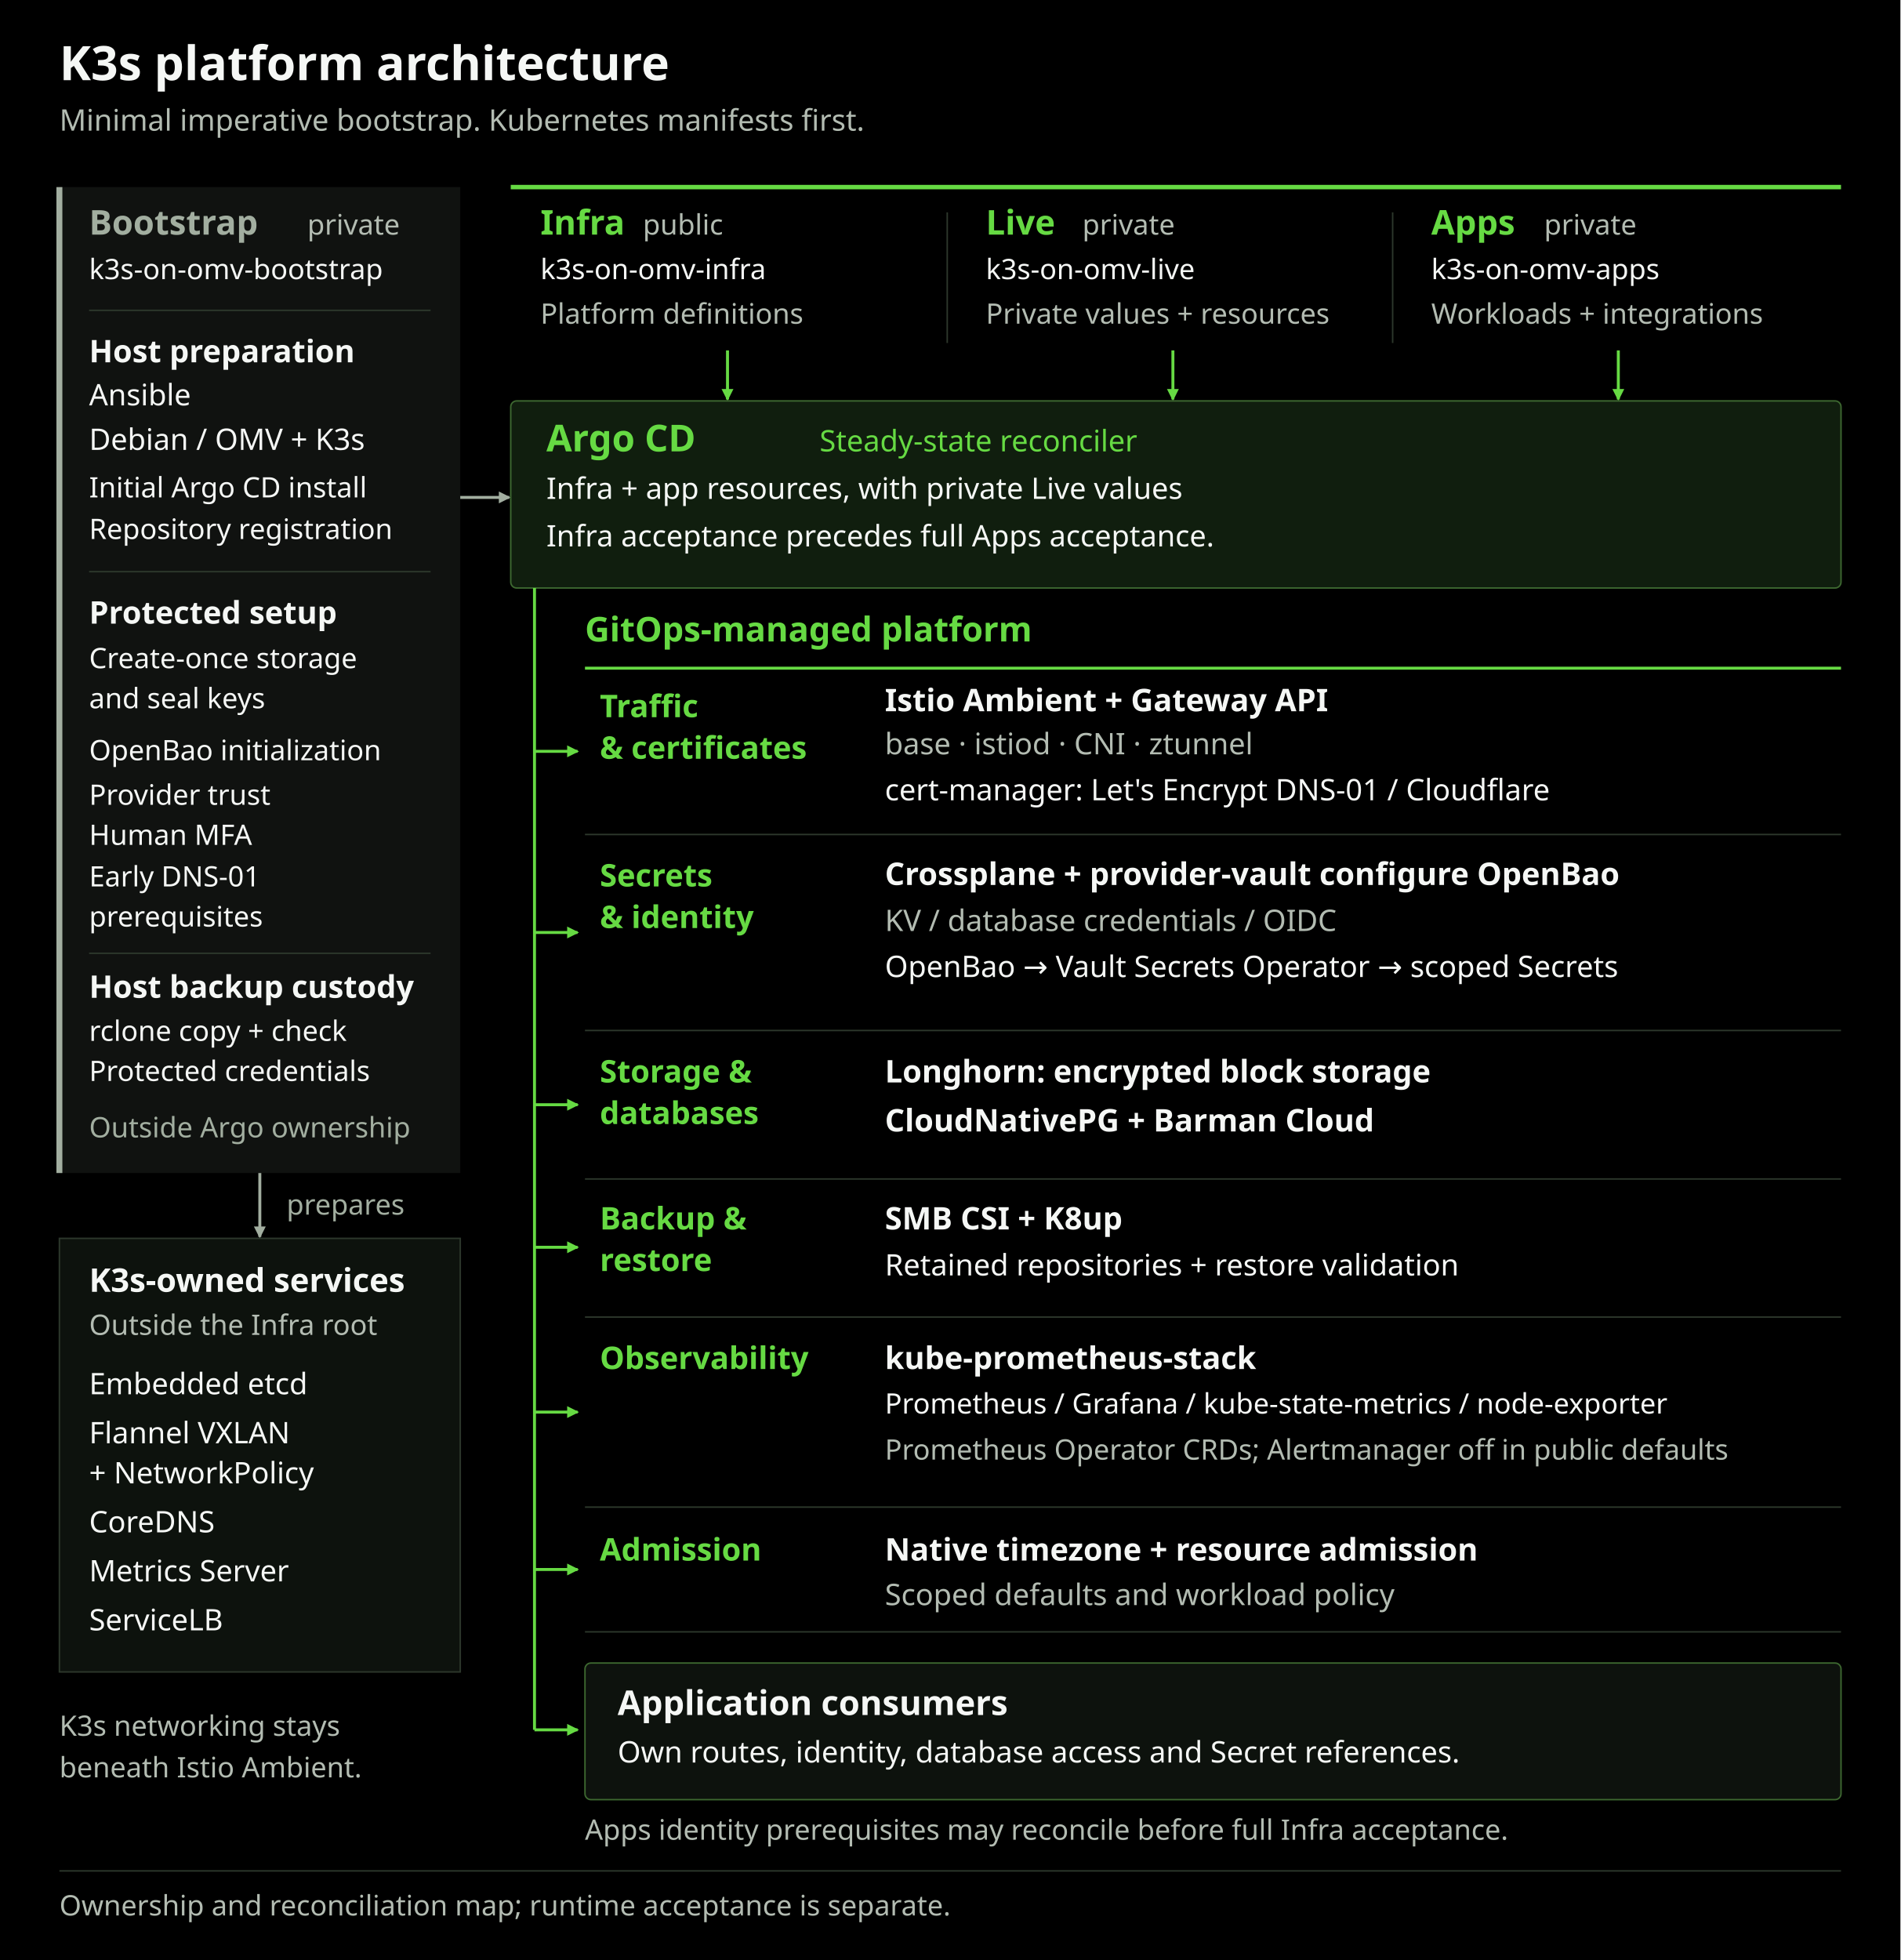
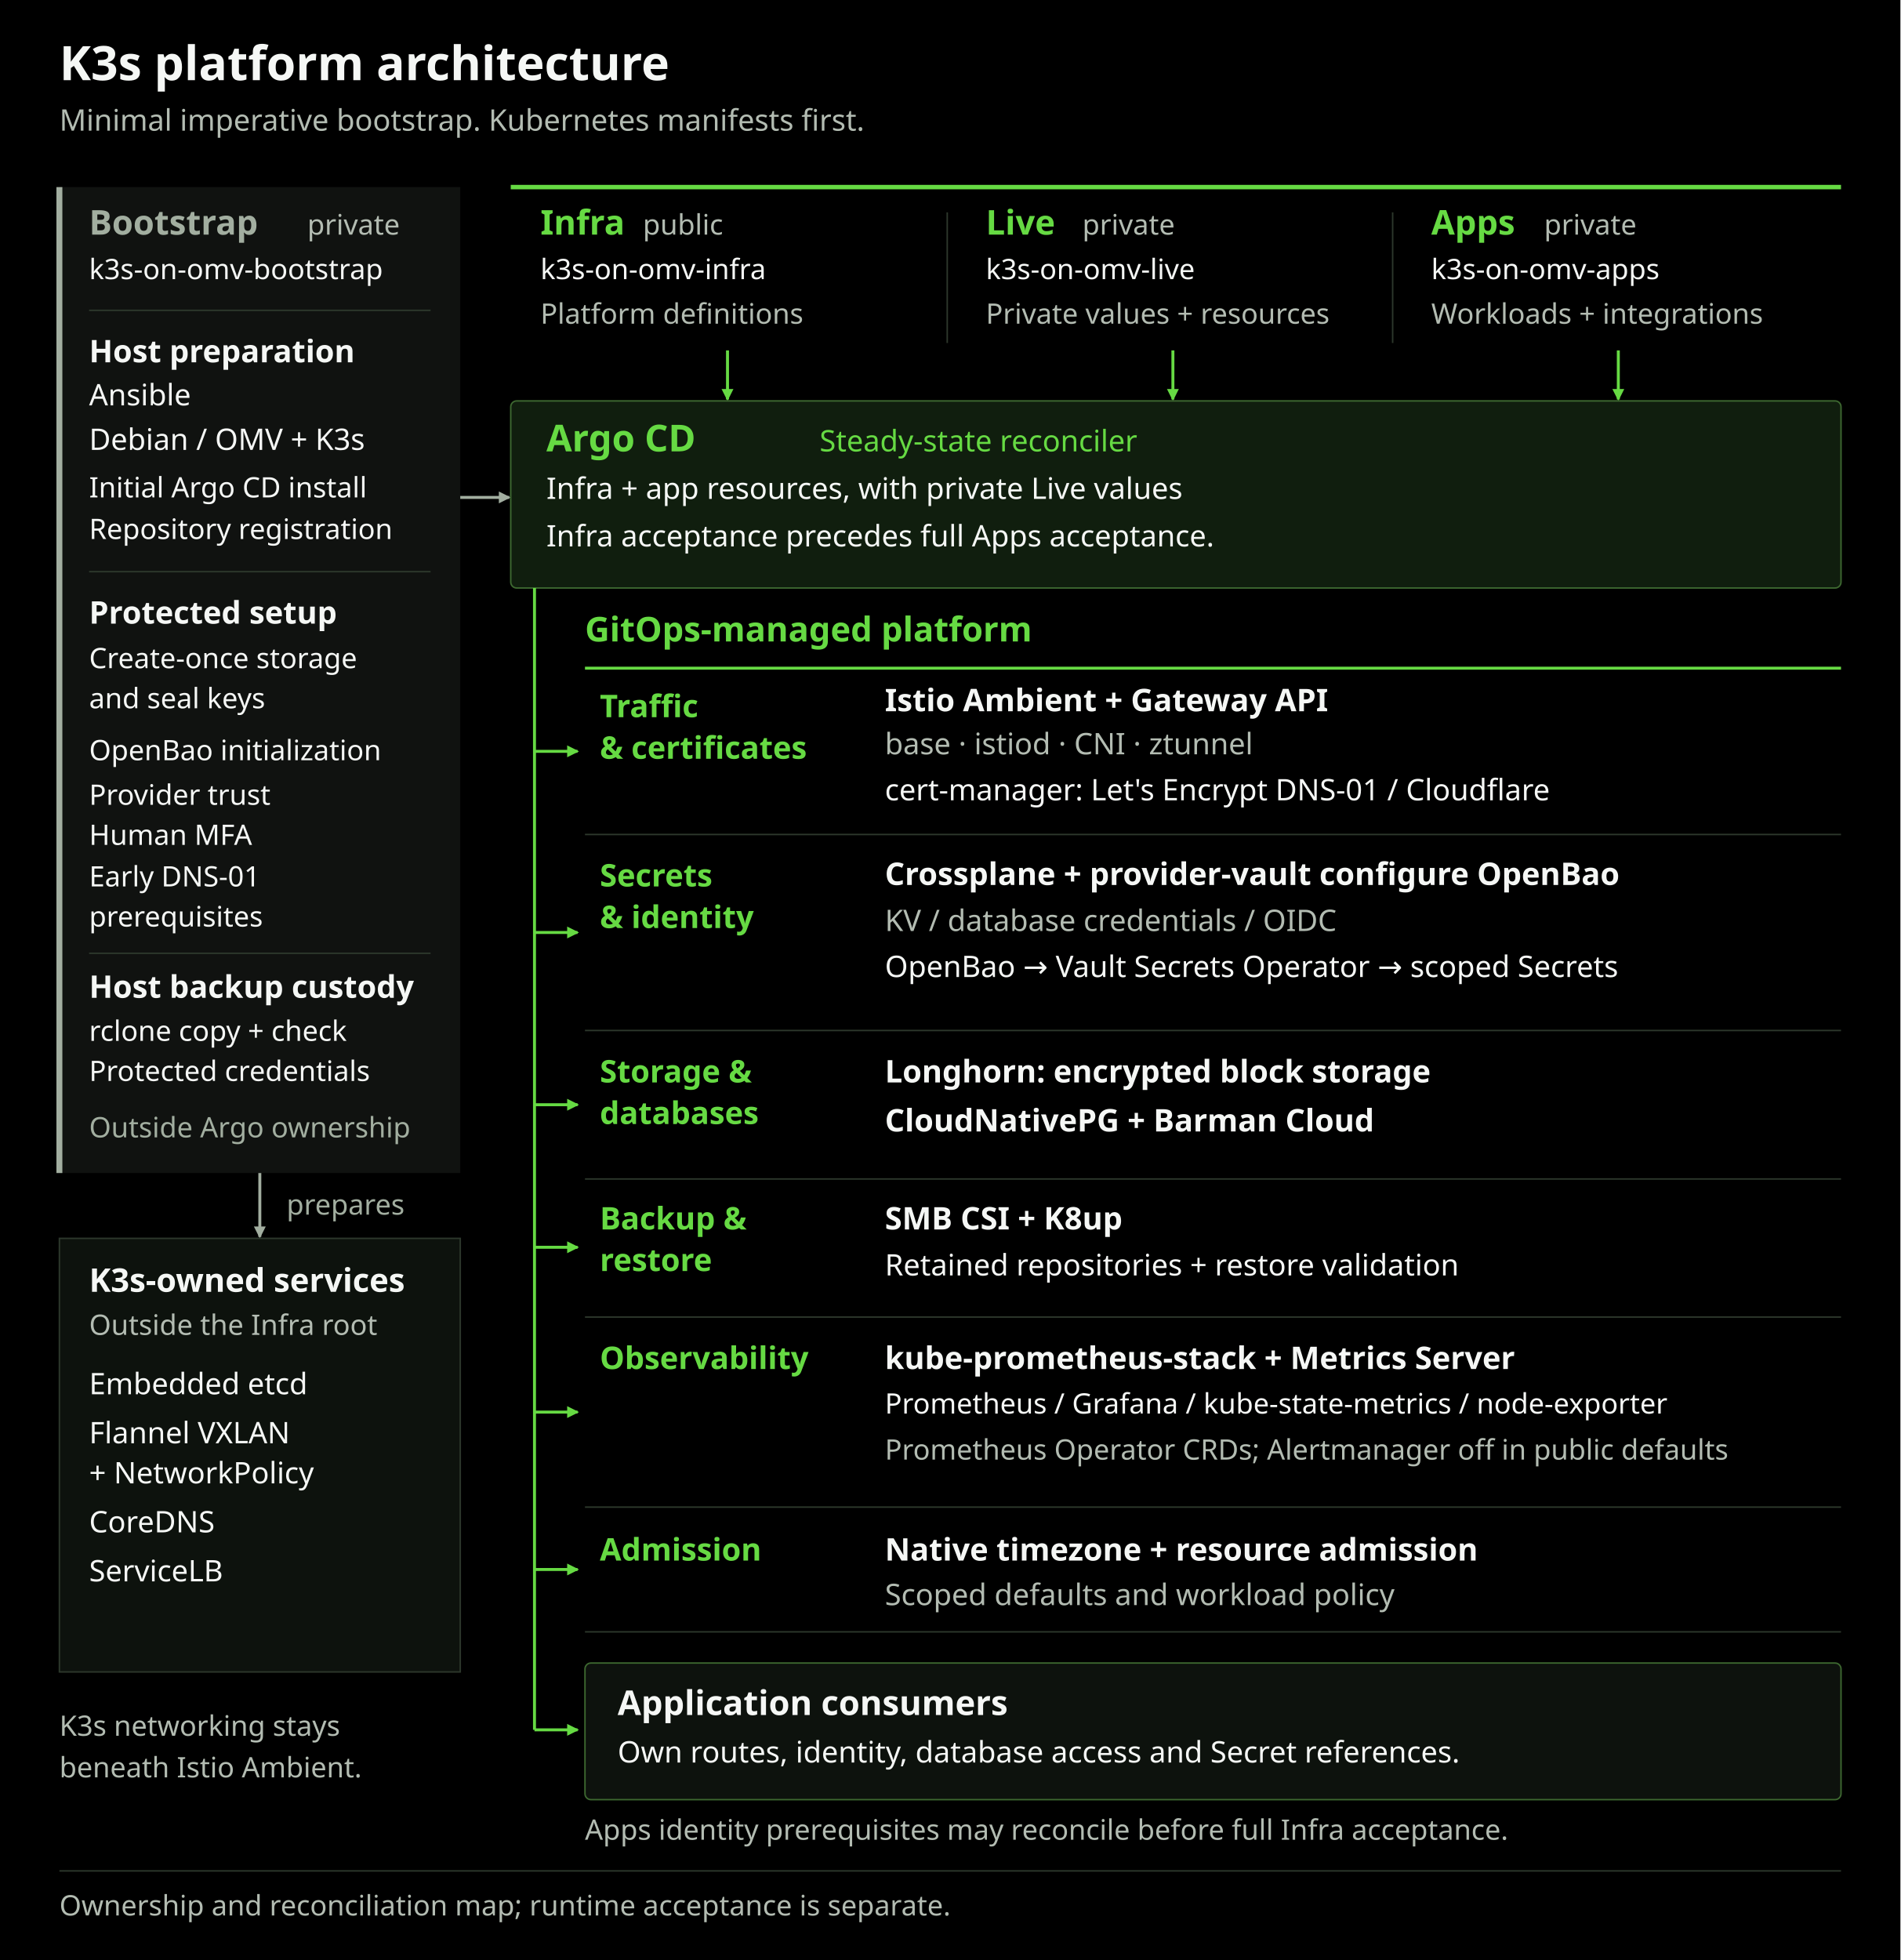
<svg xmlns="http://www.w3.org/2000/svg" width="1280" height="1320" viewBox="0 0 1280 1320" role="img" aria-labelledby="title description">
  <defs>
    <style>
      text { font-family: "Avenir Next", "Segoe UI", sans-serif; fill: #f5f7f5; }
      .title { font-size: 32px; font-weight: 650; }
      .heading { font-size: 23px; font-weight: 650; }
      .primary { font-size: 21px; font-weight: 600; }
      .body { font-size: 20px; }
      .small { font-size: 19px; }
      .repo { font-size: 19px; }
      .muted { fill: #b3bcb2; }
      .blue { fill: #66da43; }
      .teal { fill: #66da43; }
      .amber { fill: #a2aea0; }
      .rule { stroke: #2d382c; stroke-width: 1; }
      .reconcile { fill: none; stroke: #66da43; stroke-width: 2; }
      .bootstrap { fill: none; stroke: #a2aea0; stroke-width: 2; }
    </style>
    <marker id="blue-arrow" viewBox="0 0 8 8" refX="7" refY="4" markerWidth="8" markerHeight="8" orient="auto" markerUnits="userSpaceOnUse">
      <path d="M 0 0 L 8 4 L 0 8 Z" fill="#66da43" />
    </marker>
    <marker id="amber-arrow" viewBox="0 0 8 8" refX="7" refY="4" markerWidth="8" markerHeight="8" orient="auto" markerUnits="userSpaceOnUse">
      <path d="M 0 0 L 8 4 L 0 8 Z" fill="#a2aea0" />
    </marker>
  </defs>
  <rect width="1280" height="1320" fill="#000000" />
  <text class="title" x="40" y="54">K3s platform architecture</text>
  <text class="body muted" x="40" y="88">Minimal imperative bootstrap. Kubernetes manifests first.</text>
  <g aria-label="Private Bootstrap repository and protected responsibilities">
    <rect x="40" y="126" width="270" height="664" fill="#101210" />
    <path d="M 40 126 V 790" stroke="#a2aea0" stroke-width="4" />
    <text class="heading amber" x="60" y="158">Bootstrap</text>
    <text class="small muted" x="207" y="158">private</text>
    <text class="repo" x="60" y="188">k3s-on-omv-bootstrap</text>
    <path d="M 60 209 H 290" class="rule" />
    <text class="primary" x="60" y="244">Host preparation</text>
    <text class="body" x="60" y="273">Ansible</text>
    <text class="body" x="60" y="303">Debian / OMV + K3s</text>
    <text class="small" x="60" y="335">Initial Argo CD install</text>
    <text class="small" x="60" y="363">Repository registration</text>
    <path d="M 60 385 H 290" class="rule" />
    <text class="primary" x="60" y="420">Protected setup</text>
    <text class="small" x="60" y="450">Create-once storage</text>
    <text class="small" x="60" y="477">and seal keys</text>
    <text class="small" x="60" y="512">OpenBao initialization</text>
    <text class="small" x="60" y="542">Provider trust</text>
    <text class="small" x="60" y="569">Human MFA</text>
    <text class="small" x="60" y="597">Early DNS-01</text>
    <text class="small" x="60" y="624">prerequisites</text>
    <path d="M 60 642 H 290" class="rule" />
    <text class="primary" x="60" y="672">Host backup custody</text>
    <text class="small" x="60" y="701">rclone copy + check</text>
    <text class="small" x="60" y="728">Protected credentials</text>
    <text class="small amber" x="60" y="766">Outside Argo ownership</text>
    <path d="M 310 335 H 343" class="bootstrap" marker-end="url(#amber-arrow)" />
    <path d="M 175 790 V 833" class="bootstrap" marker-end="url(#amber-arrow)" />
    <text class="small amber" x="193" y="818">prepares</text>
  </g>
  <g aria-label="Repositories consumed by Argo CD">
    <path d="M 344 126 H 1240" stroke="#66da43" stroke-width="3" />
    <path d="M 638 143 V 231 M 938 143 V 231" class="rule" />
    <text class="heading teal" x="364" y="158">Infra</text>
    <text class="small muted" x="433" y="158">public</text>
    <text class="repo" x="364" y="188">k3s-on-omv-infra</text>
    <text class="small muted" x="364" y="218">Platform definitions</text>
    <text class="heading teal" x="664" y="158">Live</text>
    <text class="small muted" x="729" y="158">private</text>
    <text class="repo" x="664" y="188">k3s-on-omv-live</text>
    <text class="small muted" x="664" y="218">Private values + resources</text>
    <text class="heading teal" x="964" y="158">Apps</text>
    <text class="small muted" x="1040" y="158">private</text>
    <text class="repo" x="964" y="188">k3s-on-omv-apps</text>
    <text class="small muted" x="964" y="218">Workloads + integrations</text>
    <path d="M 490 236 V 269" class="reconcile" marker-end="url(#blue-arrow)" />
    <path d="M 790 236 V 269" class="reconcile" marker-end="url(#blue-arrow)" />
    <path d="M 1090 236 V 269" class="reconcile" marker-end="url(#blue-arrow)" />
  </g>
  <g aria-label="Argo CD steady-state reconciliation">
    <rect x="344" y="270" width="896" height="126" rx="4" fill="#101e0e" stroke="#3d6830" />
    <text class="blue" x="368" y="304" font-size="25" font-weight="650">Argo CD</text>
    <text class="body blue" x="552" y="304">Steady-state reconciler</text>
    <text class="body" x="368" y="336">Infra + app resources, with private Live values</text>
    <text class="body" x="368" y="368">Infra acceptance precedes full Apps acceptance.</text>
  </g>
  <path d="M 360 396 V 1165" class="reconcile" />
  <path d="M 360 506 H 389" class="reconcile" marker-end="url(#blue-arrow)" />
  <path d="M 360 628 H 389" class="reconcile" marker-end="url(#blue-arrow)" />
  <path d="M 360 744 H 389" class="reconcile" marker-end="url(#blue-arrow)" />
  <path d="M 360 840 H 389" class="reconcile" marker-end="url(#blue-arrow)" />
  <path d="M 360 951 H 389" class="reconcile" marker-end="url(#blue-arrow)" />
  <path d="M 360 1057 H 389" class="reconcile" marker-end="url(#blue-arrow)" />
  <path d="M 360 1165 H 389" class="reconcile" marker-end="url(#blue-arrow)" />
  <text class="heading blue" x="394" y="432">GitOps-managed platform</text>
  <g aria-label="Declarative platform lanes">
    <path d="M 394 450 H 1240" stroke="#66da43" stroke-width="2" />
    <path d="M 394 562 H 1240 M 394 694 H 1240 M 394 794 H 1240 M 394 887 H 1240 M 394 1015 H 1240 M 394 1099 H 1240" class="rule" />
    <g aria-label="Traffic and certificates">
      <text class="primary teal" x="404" y="483">Traffic</text>
      <text class="primary teal" x="404" y="511">&amp; certificates</text>
      <text class="primary" x="596" y="479">Istio Ambient + Gateway API</text>
      <text class="body muted" x="596" y="508">base · istiod · CNI · ztunnel</text>
      <text class="body" x="596" y="539">cert-manager: Let's Encrypt DNS-01 / Cloudflare</text>
    </g>
    <g aria-label="Secrets and identity">
      <text class="primary teal" x="404" y="597">Secrets</text>
      <text class="primary teal" x="404" y="625">&amp; identity</text>
      <text class="primary" x="596" y="596">Crossplane + provider-vault configure OpenBao</text>
      <text class="body muted" x="596" y="627">KV / database credentials / OIDC</text>
      <text class="body" x="596" y="658">OpenBao → Vault Secrets Operator → scoped Secrets</text>
    </g>
    <g aria-label="Storage and databases">
      <text class="primary teal" x="404" y="729">Storage &amp;</text>
      <text class="primary teal" x="404" y="757">databases</text>
      <text class="primary" x="596" y="729">Longhorn: encrypted block storage</text>
      <text class="primary" x="596" y="762">CloudNativePG + Barman Cloud</text>
    </g>
    <g aria-label="Backup and restore controllers">
      <text class="primary teal" x="404" y="828">Backup &amp;</text>
      <text class="primary teal" x="404" y="856">restore</text>
      <text class="primary" x="596" y="828">SMB CSI + K8up</text>
      <text class="body" x="596" y="859">Retained repositories + restore validation</text>
    </g>
-     <g aria-label="Observability with Alertmanager disabled in public defaults">
+     <g aria-label="Observability and resource metrics with Alertmanager disabled in public defaults">
      <text class="primary teal" x="404" y="922">Observability</text>
-       <text class="primary" x="596" y="922">kube-prometheus-stack</text>
+       <text class="primary" x="596" y="922">kube-prometheus-stack + Metrics Server</text>
      <text class="small" x="596" y="952">Prometheus / Grafana / kube-state-metrics / node-exporter</text>
      <text class="small muted" x="596" y="983">Prometheus Operator CRDs; Alertmanager off in public defaults</text>
    </g>
    <g aria-label="Native Kubernetes admission">
      <text class="primary teal" x="404" y="1051">Admission</text>
      <text class="primary" x="596" y="1051">Native timezone + resource admission</text>
      <text class="body muted" x="596" y="1081">Scoped defaults and workload policy</text>
    </g>
  </g>
  <g aria-label="Services owned by K3s, outside the Infra root">
    <rect x="40" y="834" width="270" height="292" fill="#0d120d" stroke="#2d382c" />
    <text x="60" y="870" font-size="22" font-weight="650">K3s-owned services</text>
    <text class="small muted" x="60" y="899">Outside the Infra root</text>
    <text class="body" x="60" y="939">Embedded etcd</text>
    <text class="body" x="60" y="972">Flannel VXLAN</text>
    <text class="body" x="60" y="999">+ NetworkPolicy</text>
    <text class="body" x="60" y="1032">CoreDNS</text>
-     <text class="body" x="60" y="1065">Metrics Server</text>
-     <text class="body" x="60" y="1098">ServiceLB</text>
+     <text class="body" x="60" y="1065">ServiceLB</text>
    <text class="small muted" x="40" y="1169">K3s networking stays</text>
    <text class="small muted" x="40" y="1197">beneath Istio Ambient.</text>
  </g>
  <g aria-label="Application-owned consumers and identity prerequisites">
    <rect x="394" y="1120" width="846" height="92" rx="4" fill="#0d120d" stroke="#3d6830" />
    <text class="heading" x="416" y="1155">Application consumers</text>
    <text class="body" x="416" y="1187">Own routes, identity, database access and Secret references.</text>
    <text class="small muted" x="394" y="1239">Apps identity prerequisites may reconcile before full Infra acceptance.</text>
  </g>
  <path d="M 40 1260 H 1240" class="rule" />
  <text class="small muted" x="40" y="1290">Ownership and reconciliation map; runtime acceptance is separate.</text>
</svg>
